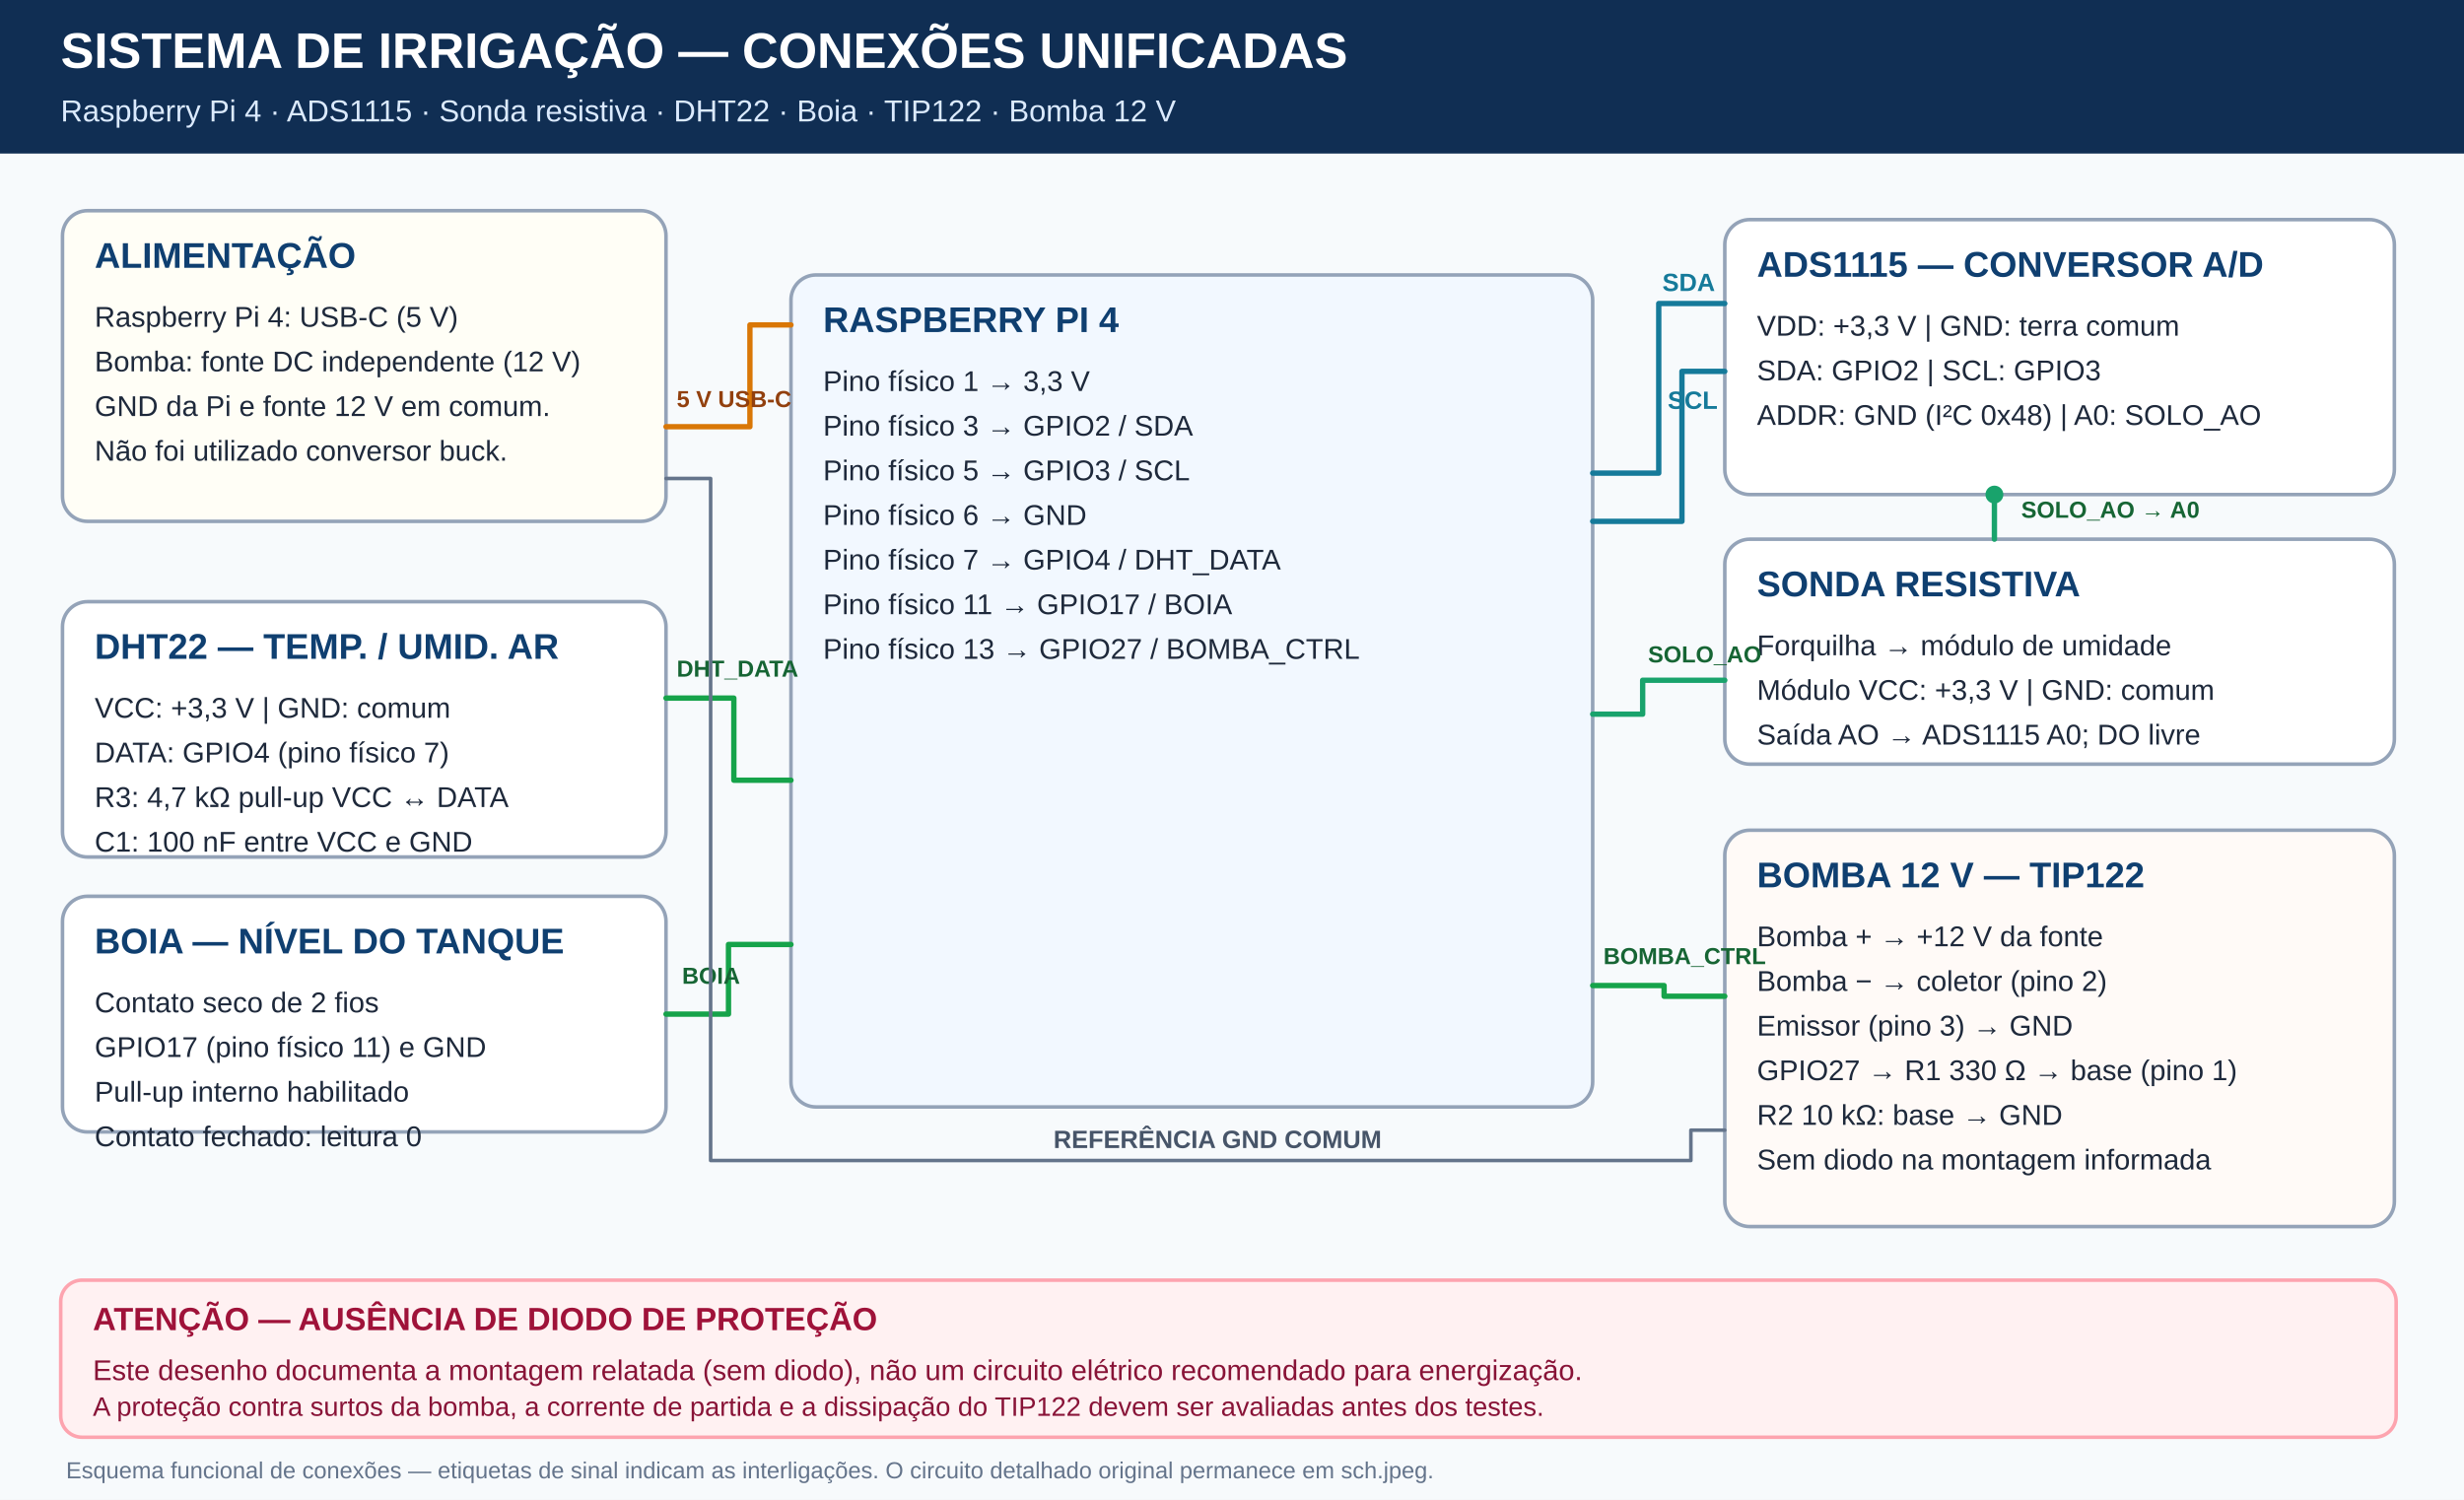
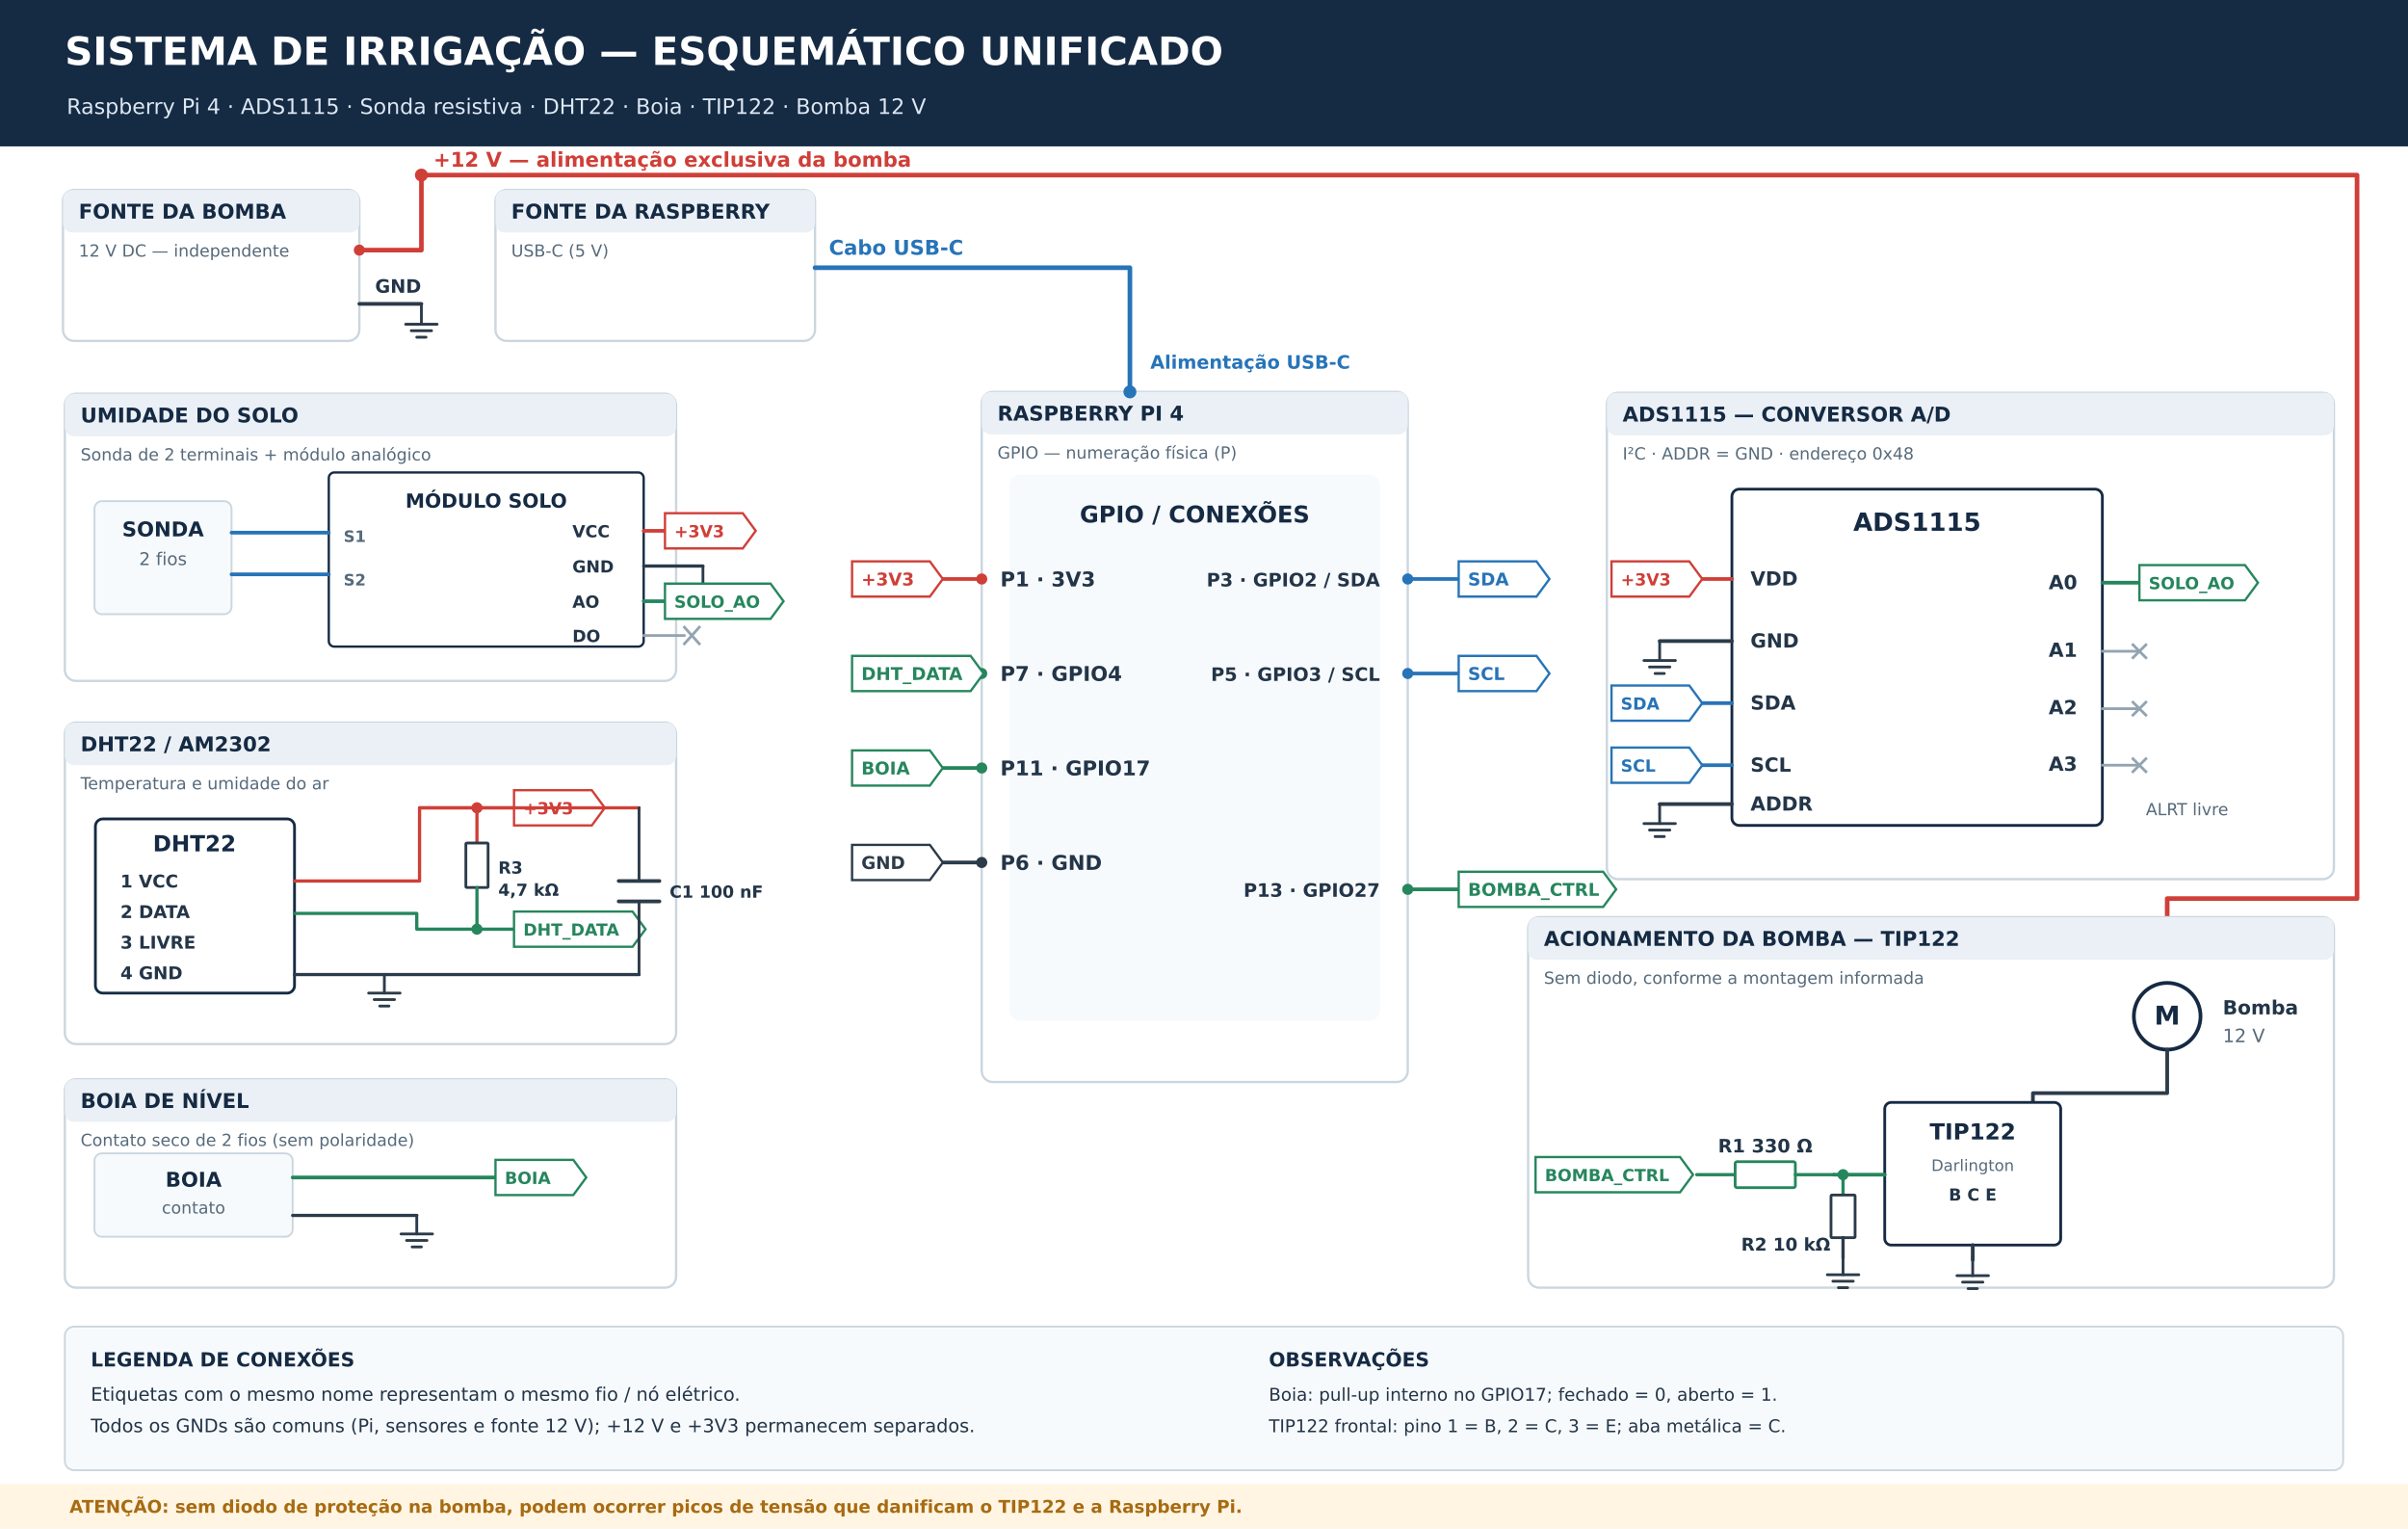
- <svg xmlns="http://www.w3.org/2000/svg" width="1380" height="840" viewBox="0 0 1380 840">
-   <rect width="1380" height="840" fill="#f7fafc" />
-   <rect x="0" y="0" width="1380" height="86" fill="#102e53" />
-   <text x="34" y="38" font-family="Arial,Helvetica,sans-serif" font-size="28" fill="#ffffff" font-weight="700" text-anchor="start">SISTEMA DE IRRIGAÇÃO — CONEXÕES UNIFICADAS</text>
-   <text x="34" y="68" font-family="Arial,Helvetica,sans-serif" font-size="17" fill="#dbeafe" font-weight="400" text-anchor="start">Raspberry Pi 4 · ADS1115 · Sonda resistiva · DHT22 · Boia · TIP122 · Bomba 12 V</text>
-   <rect x="35" y="118" width="338" height="174" rx="14" fill="#fffef6" stroke="#94a3b8" stroke-width="2" />
-   <text x="53" y="150" font-family="Arial,Helvetica,sans-serif" font-size="20" fill="#0f3f70" font-weight="700" text-anchor="start">ALIMENTAÇÃO</text>
-   <text x="53" y="183" font-family="Arial,Helvetica,sans-serif" font-size="16" fill="#1e293b" font-weight="400" text-anchor="start">Raspberry Pi 4: USB-C (5 V)</text>
-   <text x="53" y="208" font-family="Arial,Helvetica,sans-serif" font-size="16" fill="#1e293b" font-weight="400" text-anchor="start">Bomba: fonte DC independente (12 V)</text>
-   <text x="53" y="233" font-family="Arial,Helvetica,sans-serif" font-size="16" fill="#1e293b" font-weight="400" text-anchor="start">GND da Pi e fonte 12 V em comum.</text>
-   <text x="53" y="258" font-family="Arial,Helvetica,sans-serif" font-size="16" fill="#1e293b" font-weight="400" text-anchor="start">Não foi utilizado conversor buck.</text>
-   <rect x="443" y="154" width="449" height="466" rx="14" fill="#f2f8ff" stroke="#94a3b8" stroke-width="2" />
-   <text x="461" y="186" font-family="Arial,Helvetica,sans-serif" font-size="20" fill="#0f3f70" font-weight="700" text-anchor="start">RASPBERRY PI 4</text>
-   <text x="461" y="219" font-family="Arial,Helvetica,sans-serif" font-size="16" fill="#1e293b" font-weight="400" text-anchor="start">Pino físico 1     →  3,3 V</text>
-   <text x="461" y="244" font-family="Arial,Helvetica,sans-serif" font-size="16" fill="#1e293b" font-weight="400" text-anchor="start">Pino físico 3     →  GPIO2 / SDA</text>
-   <text x="461" y="269" font-family="Arial,Helvetica,sans-serif" font-size="16" fill="#1e293b" font-weight="400" text-anchor="start">Pino físico 5     →  GPIO3 / SCL</text>
-   <text x="461" y="294" font-family="Arial,Helvetica,sans-serif" font-size="16" fill="#1e293b" font-weight="400" text-anchor="start">Pino físico 6     →  GND</text>
-   <text x="461" y="319" font-family="Arial,Helvetica,sans-serif" font-size="16" fill="#1e293b" font-weight="400" text-anchor="start">Pino físico 7     →  GPIO4 / DHT_DATA</text>
-   <text x="461" y="344" font-family="Arial,Helvetica,sans-serif" font-size="16" fill="#1e293b" font-weight="400" text-anchor="start">Pino físico 11   →  GPIO17 / BOIA</text>
-   <text x="461" y="369" font-family="Arial,Helvetica,sans-serif" font-size="16" fill="#1e293b" font-weight="400" text-anchor="start">Pino físico 13   →  GPIO27 / BOMBA_CTRL</text>
-   <rect x="966" y="123" width="375" height="154" rx="14" fill="#ffffff" stroke="#94a3b8" stroke-width="2" />
-   <text x="984" y="155" font-family="Arial,Helvetica,sans-serif" font-size="20" fill="#0f3f70" font-weight="700" text-anchor="start">ADS1115 — CONVERSOR A/D</text>
-   <text x="984" y="188" font-family="Arial,Helvetica,sans-serif" font-size="16" fill="#1e293b" font-weight="400" text-anchor="start">VDD: +3,3 V   |   GND: terra comum</text>
-   <text x="984" y="213" font-family="Arial,Helvetica,sans-serif" font-size="16" fill="#1e293b" font-weight="400" text-anchor="start">SDA: GPIO2   |   SCL: GPIO3</text>
-   <text x="984" y="238" font-family="Arial,Helvetica,sans-serif" font-size="16" fill="#1e293b" font-weight="400" text-anchor="start">ADDR: GND (I²C 0x48)   |   A0: SOLO_AO</text>
-   <rect x="966" y="302" width="375" height="126" rx="14" fill="#ffffff" stroke="#94a3b8" stroke-width="2" />
-   <text x="984" y="334" font-family="Arial,Helvetica,sans-serif" font-size="20" fill="#0f3f70" font-weight="700" text-anchor="start">SONDA RESISTIVA</text>
-   <text x="984" y="367" font-family="Arial,Helvetica,sans-serif" font-size="16" fill="#1e293b" font-weight="400" text-anchor="start">Forquilha → módulo de umidade</text>
-   <text x="984" y="392" font-family="Arial,Helvetica,sans-serif" font-size="16" fill="#1e293b" font-weight="400" text-anchor="start">Módulo VCC: +3,3 V   |   GND: comum</text>
-   <text x="984" y="417" font-family="Arial,Helvetica,sans-serif" font-size="16" fill="#1e293b" font-weight="400" text-anchor="start">Saída AO → ADS1115 A0; DO livre</text>
-   <rect x="35" y="337" width="338" height="143" rx="14" fill="#ffffff" stroke="#94a3b8" stroke-width="2" />
-   <text x="53" y="369" font-family="Arial,Helvetica,sans-serif" font-size="20" fill="#0f3f70" font-weight="700" text-anchor="start">DHT22 — TEMP. / UMID. AR</text>
-   <text x="53" y="402" font-family="Arial,Helvetica,sans-serif" font-size="16" fill="#1e293b" font-weight="400" text-anchor="start">VCC: +3,3 V  |  GND: comum</text>
-   <text x="53" y="427" font-family="Arial,Helvetica,sans-serif" font-size="16" fill="#1e293b" font-weight="400" text-anchor="start">DATA: GPIO4 (pino físico 7)</text>
-   <text x="53" y="452" font-family="Arial,Helvetica,sans-serif" font-size="16" fill="#1e293b" font-weight="400" text-anchor="start">R3: 4,7 kΩ pull-up VCC ↔ DATA</text>
-   <text x="53" y="477" font-family="Arial,Helvetica,sans-serif" font-size="16" fill="#1e293b" font-weight="400" text-anchor="start">C1: 100 nF entre VCC e GND</text>
-   <rect x="35" y="502" width="338" height="132" rx="14" fill="#ffffff" stroke="#94a3b8" stroke-width="2" />
-   <text x="53" y="534" font-family="Arial,Helvetica,sans-serif" font-size="20" fill="#0f3f70" font-weight="700" text-anchor="start">BOIA — NÍVEL DO TANQUE</text>
-   <text x="53" y="567" font-family="Arial,Helvetica,sans-serif" font-size="16" fill="#1e293b" font-weight="400" text-anchor="start">Contato seco de 2 fios</text>
-   <text x="53" y="592" font-family="Arial,Helvetica,sans-serif" font-size="16" fill="#1e293b" font-weight="400" text-anchor="start">GPIO17 (pino físico 11) e GND</text>
-   <text x="53" y="617" font-family="Arial,Helvetica,sans-serif" font-size="16" fill="#1e293b" font-weight="400" text-anchor="start">Pull-up interno habilitado</text>
-   <text x="53" y="642" font-family="Arial,Helvetica,sans-serif" font-size="16" fill="#1e293b" font-weight="400" text-anchor="start">Contato fechado: leitura 0</text>
-   <rect x="966" y="465" width="375" height="222" rx="14" fill="#fffaf7" stroke="#94a3b8" stroke-width="2" />
-   <text x="984" y="497" font-family="Arial,Helvetica,sans-serif" font-size="20" fill="#0f3f70" font-weight="700" text-anchor="start">BOMBA 12 V — TIP122</text>
-   <text x="984" y="530" font-family="Arial,Helvetica,sans-serif" font-size="16" fill="#1e293b" font-weight="400" text-anchor="start">Bomba + → +12 V da fonte</text>
-   <text x="984" y="555" font-family="Arial,Helvetica,sans-serif" font-size="16" fill="#1e293b" font-weight="400" text-anchor="start">Bomba − → coletor (pino 2)</text>
-   <text x="984" y="580" font-family="Arial,Helvetica,sans-serif" font-size="16" fill="#1e293b" font-weight="400" text-anchor="start">Emissor (pino 3) → GND</text>
-   <text x="984" y="605" font-family="Arial,Helvetica,sans-serif" font-size="16" fill="#1e293b" font-weight="400" text-anchor="start">GPIO27 → R1 330 Ω → base (pino 1)</text>
-   <text x="984" y="630" font-family="Arial,Helvetica,sans-serif" font-size="16" fill="#1e293b" font-weight="400" text-anchor="start">R2 10 kΩ: base → GND</text>
-   <text x="984" y="655" font-family="Arial,Helvetica,sans-serif" font-size="16" fill="#1e293b" font-weight="400" text-anchor="start">Sem diodo na montagem informada</text>
-   <polyline points="892,265 929,265 929,170 966,170" fill="none" stroke="#157a9a" stroke-width="3" stroke-linecap="round" stroke-linejoin="round" />
-   <text x="931" y="163" font-family="Arial,Helvetica,sans-serif" font-size="14" fill="#157a9a" font-weight="700" text-anchor="start">SDA</text>
-   <polyline points="892,292 942,292 942,208 966,208" fill="none" stroke="#157a9a" stroke-width="3" stroke-linecap="round" stroke-linejoin="round" />
-   <text x="934" y="229" font-family="Arial,Helvetica,sans-serif" font-size="14" fill="#157a9a" font-weight="700" text-anchor="start">SCL</text>
-   <polyline points="966,381 920,381 920,400 892,400" fill="none" stroke="#19a36c" stroke-width="3" stroke-linecap="round" stroke-linejoin="round" />
-   <text x="923" y="371" font-family="Arial,Helvetica,sans-serif" font-size="13" fill="#166534" font-weight="700" text-anchor="start">SOLO_AO</text>
-   <polyline points="373,391 411,391 411,437 443,437" fill="none" stroke="#16a34a" stroke-width="3" stroke-linecap="round" stroke-linejoin="round" />
-   <text x="379" y="379" font-family="Arial,Helvetica,sans-serif" font-size="13" fill="#166534" font-weight="700" text-anchor="start">DHT_DATA</text>
-   <polyline points="373,568 408,568 408,529 443,529" fill="none" stroke="#16a34a" stroke-width="3" stroke-linecap="round" stroke-linejoin="round" />
-   <text x="382" y="551" font-family="Arial,Helvetica,sans-serif" font-size="13" fill="#166534" font-weight="700" text-anchor="start">BOIA</text>
-   <polyline points="892,552 932,552 932,558 966,558" fill="none" stroke="#16a34a" stroke-width="3" stroke-linecap="round" stroke-linejoin="round" />
-   <text x="898" y="540" font-family="Arial,Helvetica,sans-serif" font-size="13" fill="#166534" font-weight="700" text-anchor="start">BOMBA_CTRL</text>
-   <polyline points="373,239 420,239 420,182 443,182" fill="none" stroke="#d97706" stroke-width="3" stroke-linecap="round" stroke-linejoin="round" />
-   <text x="379" y="228" font-family="Arial,Helvetica,sans-serif" font-size="13" fill="#92400e" font-weight="700" text-anchor="start">5 V USB-C</text>
-   <polyline points="373,268 398,268 398,650 947,650 947,633 966,633" fill="none" stroke="#64748b" stroke-width="2" stroke-linecap="round" stroke-linejoin="round" />
-   <text x="590" y="643" font-family="Arial,Helvetica,sans-serif" font-size="14" fill="#475569" font-weight="700" text-anchor="start">REFERÊNCIA GND COMUM</text>
-   <polyline points="1117,302 1117,277" fill="none" stroke="#19a36c" stroke-width="3" stroke-linecap="round" stroke-linejoin="round" />
-   <circle cx="1117" cy="277" r="5" fill="#19a36c" />
-   <text x="1132" y="290" font-family="Arial,Helvetica,sans-serif" font-size="13" fill="#166534" font-weight="700" text-anchor="start">SOLO_AO → A0</text>
-   <rect x="34" y="717" width="1308" height="88" rx="12" fill="#fff1f2" stroke="#fda4af" stroke-width="2" />
-   <text x="52" y="745" font-family="Arial,Helvetica,sans-serif" font-size="18" fill="#9f1239" font-weight="700" text-anchor="start">ATENÇÃO — AUSÊNCIA DE DIODO DE PROTEÇÃO</text>
-   <text x="52" y="773" font-family="Arial,Helvetica,sans-serif" font-size="16" fill="#881337" font-weight="400" text-anchor="start">Este desenho documenta a montagem relatada (sem diodo), não um circuito elétrico recomendado para energização.</text>
-   <text x="52" y="793" font-family="Arial,Helvetica,sans-serif" font-size="15" fill="#881337" font-weight="400" text-anchor="start">A proteção contra surtos da bomba, a corrente de partida e a dissipação do TIP122 devem ser avaliadas antes dos testes.</text>
-   <text x="37" y="828" font-family="Arial,Helvetica,sans-serif" font-size="13" fill="#64748b" font-weight="400" text-anchor="start">Esquema funcional de conexões — etiquetas de sinal indicam as interligações. O circuito detalhado original permanece em sch.jpeg.</text>
+ <svg xmlns="http://www.w3.org/2000/svg" baseProfile="full" height="1650px" version="1.1" viewBox="0 0 2600 1650" width="2600px">
+   <defs />
+   <rect fill="#FFFFFF" height="1650" width="2600" x="0" y="0" />
+   <rect fill="#152A43" height="158" rx="0" ry="0" stroke="none" stroke-width="2" width="2600" x="0" y="0" />
+   <text fill="#FFFFFF" font-family="DejaVu Sans, Arial, sans-serif" font-size="42" font-weight="700" text-anchor="start" x="70" y="70">SISTEMA DE IRRIGAÇÃO — ESQUEMÁTICO UNIFICADO</text>
+   <text fill="#DCE7F2" font-family="DejaVu Sans, Arial, sans-serif" font-size="23" font-weight="400" text-anchor="start" x="72" y="123">Raspberry Pi 4  ·  ADS1115  ·  Sonda resistiva  ·  DHT22  ·  Boia  ·  TIP122  ·  Bomba 12 V</text>
+   <rect fill="#FFFFFF" height="163" rx="12" ry="12" stroke="#CBD6DF" stroke-width="2.5" width="320" x="68" y="205" />
+   <rect fill="#EAF0F5" height="46" rx="10" ry="10" stroke="none" stroke-width="2" width="320" x="68" y="205" />
+   <text fill="#152A43" font-family="DejaVu Sans, Arial, sans-serif" font-size="22" font-weight="700" text-anchor="start" x="85" y="236">FONTE DA BOMBA</text>
+   <text fill="#566A7B" font-family="DejaVu Sans, Arial, sans-serif" font-size="18" font-weight="400" text-anchor="start" x="85" y="277">12 V DC — independente</text>
+   <polyline fill="none" points="388,270 455,270 455,189 2545,189 2545,970 2340,970 2340,1060" stroke="#CF3F38" stroke-linecap="round" stroke-linejoin="round" stroke-width="5" />
+   <circle cx="388" cy="270" fill="#CF3F38" r="6" />
+   <circle cx="455" cy="189" fill="#CF3F38" r="7" />
+   <text fill="#CF3F38" font-family="DejaVu Sans, Arial, sans-serif" font-size="22" font-weight="700" text-anchor="start" x="468" y="180">+12 V — alimentação exclusiva da bomba</text>
+   <polyline fill="none" points="388,328 455,328" stroke="#2C3B49" stroke-linecap="round" stroke-linejoin="round" stroke-width="4" />
+   <polyline fill="none" points="455,330 455,350" stroke="#2C3B49" stroke-linecap="round" stroke-linejoin="round" stroke-width="3" />
+   <polyline fill="none" points="438,350 472,350" stroke="#2C3B49" stroke-linecap="round" stroke-linejoin="round" stroke-width="3" />
+   <polyline fill="none" points="444,357 466,357" stroke="#2C3B49" stroke-linecap="round" stroke-linejoin="round" stroke-width="3" />
+   <polyline fill="none" points="450,364 460,364" stroke="#2C3B49" stroke-linecap="round" stroke-linejoin="round" stroke-width="3" />
+   <text fill="#233548" font-family="DejaVu Sans, Arial, sans-serif" font-size="20" font-weight="600" text-anchor="start" x="405" y="316">GND</text>
+   <rect fill="#FFFFFF" height="163" rx="12" ry="12" stroke="#CBD6DF" stroke-width="2.5" width="345" x="535" y="205" />
+   <rect fill="#EAF0F5" height="46" rx="10" ry="10" stroke="none" stroke-width="2" width="345" x="535" y="205" />
+   <text fill="#152A43" font-family="DejaVu Sans, Arial, sans-serif" font-size="22" font-weight="700" text-anchor="start" x="552" y="236">FONTE DA RASPBERRY</text>
+   <text fill="#566A7B" font-family="DejaVu Sans, Arial, sans-serif" font-size="18" font-weight="400" text-anchor="start" x="552" y="277">USB-C (5 V)</text>
+   <polyline fill="none" points="880,289 1220,289 1220,423" stroke="#2774B8" stroke-linecap="round" stroke-linejoin="round" stroke-width="5" />
+   <text fill="#2774B8" font-family="DejaVu Sans, Arial, sans-serif" font-size="22" font-weight="700" text-anchor="start" x="895" y="275">Cabo USB-C</text>
+   <rect fill="#FFFFFF" height="745" rx="12" ry="12" stroke="#CBD6DF" stroke-width="2.5" width="460" x="1060" y="423" />
+   <rect fill="#EAF0F5" height="46" rx="10" ry="10" stroke="none" stroke-width="2" width="460" x="1060" y="423" />
+   <text fill="#152A43" font-family="DejaVu Sans, Arial, sans-serif" font-size="22" font-weight="700" text-anchor="start" x="1077" y="454">RASPBERRY PI 4</text>
+   <text fill="#566A7B" font-family="DejaVu Sans, Arial, sans-serif" font-size="18" font-weight="400" text-anchor="start" x="1077" y="495">GPIO — numeração física (P)</text>
+   <rect fill="#F7FAFC" height="590" rx="12" ry="12" stroke="none" stroke-width="2" width="400" x="1090" y="512" />
+   <text fill="#152A43" font-family="DejaVu Sans, Arial, sans-serif" font-size="25" font-weight="700" text-anchor="middle" x="1290" y="564">GPIO / CONEXÕES</text>
+   <circle cx="1060" cy="625" fill="#CF3F38" r="6" />
+   <polyline fill="none" points="1018,625 1060,625" stroke="#CF3F38" stroke-linecap="round" stroke-linejoin="round" stroke-width="4" />
+   <polygon fill="#FFFFFF" points="920,606 1004,606 1018,625 1004,644 920,644" stroke="#CF3F38" stroke-width="2.5" />
+   <text fill="#CF3F38" font-family="DejaVu Sans, Arial, sans-serif" font-size="19" font-weight="700" text-anchor="start" x="930" y="632">+3V3</text>
+   <text fill="#233548" font-family="DejaVu Sans, Arial, sans-serif" font-size="22" font-weight="700" text-anchor="start" x="1080" y="633">P1 · 3V3</text>
+   <circle cx="1060" cy="727" fill="#26865D" r="6" />
+   <polyline fill="none" points="1062,727 1060,727" stroke="#26865D" stroke-linecap="round" stroke-linejoin="round" stroke-width="4" />
+   <polygon fill="#FFFFFF" points="920,708 1048,708 1062,727 1048,746 920,746" stroke="#26865D" stroke-width="2.5" />
+   <text fill="#26865D" font-family="DejaVu Sans, Arial, sans-serif" font-size="19" font-weight="700" text-anchor="start" x="930" y="734">DHT_DATA</text>
+   <text fill="#233548" font-family="DejaVu Sans, Arial, sans-serif" font-size="22" font-weight="700" text-anchor="start" x="1080" y="735">P7 · GPIO4</text>
+   <circle cx="1060" cy="829" fill="#26865D" r="6" />
+   <polyline fill="none" points="1018,829 1060,829" stroke="#26865D" stroke-linecap="round" stroke-linejoin="round" stroke-width="4" />
+   <polygon fill="#FFFFFF" points="920,810 1004,810 1018,829 1004,848 920,848" stroke="#26865D" stroke-width="2.5" />
+   <text fill="#26865D" font-family="DejaVu Sans, Arial, sans-serif" font-size="19" font-weight="700" text-anchor="start" x="930" y="836">BOIA</text>
+   <text fill="#233548" font-family="DejaVu Sans, Arial, sans-serif" font-size="22" font-weight="700" text-anchor="start" x="1080" y="837">P11 · GPIO17</text>
+   <circle cx="1060" cy="931" fill="#2C3B49" r="6" />
+   <polyline fill="none" points="1018,931 1060,931" stroke="#2C3B49" stroke-linecap="round" stroke-linejoin="round" stroke-width="4" />
+   <polygon fill="#FFFFFF" points="920,912 1004,912 1018,931 1004,950 920,950" stroke="#2C3B49" stroke-width="2.5" />
+   <text fill="#2C3B49" font-family="DejaVu Sans, Arial, sans-serif" font-size="19" font-weight="700" text-anchor="start" x="930" y="938">GND</text>
+   <text fill="#233548" font-family="DejaVu Sans, Arial, sans-serif" font-size="22" font-weight="700" text-anchor="start" x="1080" y="939">P6 · GND</text>
+   <circle cx="1520" cy="625" fill="#2774B8" r="6" />
+   <polyline fill="none" points="1520,625 1575,625" stroke="#2774B8" stroke-linecap="round" stroke-linejoin="round" stroke-width="4" />
+   <polygon fill="#FFFFFF" points="1575,606 1659,606 1673,625 1659,644 1575,644" stroke="#2774B8" stroke-width="2.5" />
+   <text fill="#2774B8" font-family="DejaVu Sans, Arial, sans-serif" font-size="19" font-weight="700" text-anchor="start" x="1585" y="632">SDA</text>
+   <text fill="#233548" font-family="DejaVu Sans, Arial, sans-serif" font-size="20" font-weight="700" text-anchor="end" x="1490" y="633">P3 · GPIO2 / SDA</text>
+   <circle cx="1520" cy="727" fill="#2774B8" r="6" />
+   <polyline fill="none" points="1520,727 1575,727" stroke="#2774B8" stroke-linecap="round" stroke-linejoin="round" stroke-width="4" />
+   <polygon fill="#FFFFFF" points="1575,708 1659,708 1673,727 1659,746 1575,746" stroke="#2774B8" stroke-width="2.5" />
+   <text fill="#2774B8" font-family="DejaVu Sans, Arial, sans-serif" font-size="19" font-weight="700" text-anchor="start" x="1585" y="734">SCL</text>
+   <text fill="#233548" font-family="DejaVu Sans, Arial, sans-serif" font-size="20" font-weight="700" text-anchor="end" x="1490" y="735">P5 · GPIO3 / SCL</text>
+   <circle cx="1520" cy="960" fill="#26865D" r="6" />
+   <polyline fill="none" points="1520,960 1575,960" stroke="#26865D" stroke-linecap="round" stroke-linejoin="round" stroke-width="4" />
+   <polygon fill="#FFFFFF" points="1575,941 1731,941 1745,960 1731,979 1575,979" stroke="#26865D" stroke-width="2.5" />
+   <text fill="#26865D" font-family="DejaVu Sans, Arial, sans-serif" font-size="19" font-weight="700" text-anchor="start" x="1585" y="967">BOMBA_CTRL</text>
+   <text fill="#233548" font-family="DejaVu Sans, Arial, sans-serif" font-size="20" font-weight="700" text-anchor="end" x="1490" y="968">P13 · GPIO27</text>
+   <circle cx="1220" cy="423" fill="#2774B8" r="7" />
+   <text fill="#2774B8" font-family="DejaVu Sans, Arial, sans-serif" font-size="20" font-weight="600" text-anchor="start" x="1242" y="398">Alimentação USB-C</text>
+   <rect fill="#FFFFFF" height="310" rx="12" ry="12" stroke="#CBD6DF" stroke-width="2.5" width="660" x="70" y="425" />
+   <rect fill="#EAF0F5" height="46" rx="10" ry="10" stroke="none" stroke-width="2" width="660" x="70" y="425" />
+   <text fill="#152A43" font-family="DejaVu Sans, Arial, sans-serif" font-size="22" font-weight="700" text-anchor="start" x="87" y="456">UMIDADE DO SOLO</text>
+   <text fill="#566A7B" font-family="DejaVu Sans, Arial, sans-serif" font-size="18" font-weight="400" text-anchor="start" x="87" y="497">Sonda de 2 terminais + módulo analógico</text>
+   <rect fill="#F7FAFC" height="122" rx="8" ry="8" stroke="#CBD6DF" stroke-width="2" width="148" x="102" y="541" />
+   <text fill="#152A43" font-family="DejaVu Sans, Arial, sans-serif" font-size="22" font-weight="700" text-anchor="middle" x="176" y="579">SONDA</text>
+   <text fill="#566A7B" font-family="DejaVu Sans, Arial, sans-serif" font-size="19" font-weight="400" text-anchor="middle" x="176" y="610">2 fios</text>
+   <rect fill="#FFFFFF" height="188" rx="6" ry="6" stroke="#152A43" stroke-width="2.5" width="340" x="355" y="510" />
+   <text fill="#152A43" font-family="DejaVu Sans, Arial, sans-serif" font-size="21" font-weight="700" text-anchor="middle" x="525" y="548">MÓDULO SOLO</text>
+   <text fill="#566A7B" font-family="DejaVu Sans, Arial, sans-serif" font-size="17" font-weight="700" text-anchor="start" x="371" y="585">S1</text>
+   <text fill="#566A7B" font-family="DejaVu Sans, Arial, sans-serif" font-size="17" font-weight="700" text-anchor="start" x="371" y="632">S2</text>
+   <text fill="#233548" font-family="DejaVu Sans, Arial, sans-serif" font-size="18" font-weight="700" text-anchor="start" x="618" y="580">VCC</text>
+   <text fill="#233548" font-family="DejaVu Sans, Arial, sans-serif" font-size="18" font-weight="700" text-anchor="start" x="618" y="618">GND</text>
+   <text fill="#233548" font-family="DejaVu Sans, Arial, sans-serif" font-size="18" font-weight="700" text-anchor="start" x="618" y="656">AO</text>
+   <text fill="#233548" font-family="DejaVu Sans, Arial, sans-serif" font-size="18" font-weight="700" text-anchor="start" x="618" y="693">DO</text>
+   <polyline fill="none" points="250,575 355,575" stroke="#2774B8" stroke-linecap="round" stroke-linejoin="round" stroke-width="4" />
+   <polyline fill="none" points="250,620 355,620" stroke="#2774B8" stroke-linecap="round" stroke-linejoin="round" stroke-width="4" />
+   <polyline fill="none" points="695,573 718,573" stroke="#CF3F38" stroke-linecap="round" stroke-linejoin="round" stroke-width="4" />
+   <polygon fill="#FFFFFF" points="718,554 802,554 816,573 802,592 718,592" stroke="#CF3F38" stroke-width="2.5" />
+   <text fill="#CF3F38" font-family="DejaVu Sans, Arial, sans-serif" font-size="18" font-weight="700" text-anchor="start" x="728" y="580">+3V3</text>
+   <polyline fill="none" points="695,611 759,611" stroke="#2C3B49" stroke-linecap="round" stroke-linejoin="round" stroke-width="3.5" />
+   <polyline fill="none" points="759,612 759,632" stroke="#2C3B49" stroke-linecap="round" stroke-linejoin="round" stroke-width="3" />
+   <polyline fill="none" points="742,632 776,632" stroke="#2C3B49" stroke-linecap="round" stroke-linejoin="round" stroke-width="3" />
+   <polyline fill="none" points="748,639 770,639" stroke="#2C3B49" stroke-linecap="round" stroke-linejoin="round" stroke-width="3" />
+   <polyline fill="none" points="754,646 764,646" stroke="#2C3B49" stroke-linecap="round" stroke-linejoin="round" stroke-width="3" />
+   <polyline fill="none" points="695,649 718,649" stroke="#26865D" stroke-linecap="round" stroke-linejoin="round" stroke-width="4" />
+   <polygon fill="#FFFFFF" points="718,630 832,630 846,649 832,668 718,668" stroke="#26865D" stroke-width="2.5" />
+   <text fill="#26865D" font-family="DejaVu Sans, Arial, sans-serif" font-size="18" font-weight="700" text-anchor="start" x="728" y="656">SOLO_AO</text>
+   <polyline fill="none" points="695,686 739,686" stroke="#93A4B1" stroke-linecap="round" stroke-linejoin="round" stroke-width="3" />
+   <line stroke="#93A4B1" stroke-width="3" x1="738" x2="756" y1="676" y2="696" />
+   <line stroke="#93A4B1" stroke-width="3" x1="738" x2="756" y1="696" y2="676" />
+   <rect fill="#FFFFFF" height="347" rx="12" ry="12" stroke="#CBD6DF" stroke-width="2.5" width="660" x="70" y="780" />
+   <rect fill="#EAF0F5" height="46" rx="10" ry="10" stroke="none" stroke-width="2" width="660" x="70" y="780" />
+   <text fill="#152A43" font-family="DejaVu Sans, Arial, sans-serif" font-size="22" font-weight="700" text-anchor="start" x="87" y="811">DHT22 / AM2302</text>
+   <text fill="#566A7B" font-family="DejaVu Sans, Arial, sans-serif" font-size="18" font-weight="400" text-anchor="start" x="87" y="852">Temperatura e umidade do ar</text>
+   <rect fill="#FFFFFF" height="188" rx="8" ry="8" stroke="#152A43" stroke-width="3" width="215" x="103" y="884" />
+   <text fill="#152A43" font-family="DejaVu Sans, Arial, sans-serif" font-size="24" font-weight="700" text-anchor="middle" x="210" y="919">DHT22</text>
+   <text fill="#233548" font-family="DejaVu Sans, Arial, sans-serif" font-size="19" font-weight="600" text-anchor="start" x="130" y="958">1  VCC</text>
+   <text fill="#233548" font-family="DejaVu Sans, Arial, sans-serif" font-size="19" font-weight="600" text-anchor="start" x="130" y="991">2  DATA</text>
+   <text fill="#233548" font-family="DejaVu Sans, Arial, sans-serif" font-size="19" font-weight="600" text-anchor="start" x="130" y="1024">3  LIVRE</text>
+   <text fill="#233548" font-family="DejaVu Sans, Arial, sans-serif" font-size="19" font-weight="600" text-anchor="start" x="130" y="1057">4  GND</text>
+   <polyline fill="none" points="318,951 453,951 453,872 555,872" stroke="#CF3F38" stroke-linecap="round" stroke-linejoin="round" stroke-width="3.5" />
+   <polygon fill="#FFFFFF" points="555,853 639,853 653,872 639,891 555,891" stroke="#CF3F38" stroke-width="2.5" />
+   <text fill="#CF3F38" font-family="DejaVu Sans, Arial, sans-serif" font-size="18" font-weight="700" text-anchor="start" x="565" y="879">+3V3</text>
+   <polyline fill="none" points="318,986 450,986 450,1003 555,1003" stroke="#26865D" stroke-linecap="round" stroke-linejoin="round" stroke-width="3.5" />
+   <polygon fill="#FFFFFF" points="555,984 683,984 697,1003 683,1022 555,1022" stroke="#26865D" stroke-width="2.5" />
+   <text fill="#26865D" font-family="DejaVu Sans, Arial, sans-serif" font-size="18" font-weight="700" text-anchor="start" x="565" y="1010">DHT_DATA</text>
+   <polyline fill="none" points="318,1052 415,1052" stroke="#2C3B49" stroke-linecap="round" stroke-linejoin="round" stroke-width="3.5" />
+   <polyline fill="none" points="415,1052 415,1072" stroke="#2C3B49" stroke-linecap="round" stroke-linejoin="round" stroke-width="3" />
+   <polyline fill="none" points="398,1072 432,1072" stroke="#2C3B49" stroke-linecap="round" stroke-linejoin="round" stroke-width="3" />
+   <polyline fill="none" points="404,1079 426,1079" stroke="#2C3B49" stroke-linecap="round" stroke-linejoin="round" stroke-width="3" />
+   <polyline fill="none" points="410,1086 420,1086" stroke="#2C3B49" stroke-linecap="round" stroke-linejoin="round" stroke-width="3" />
+   <polyline fill="none" points="515,872 515,910" stroke="#CF3F38" stroke-linecap="round" stroke-linejoin="round" stroke-width="3.5" />
+   <rect fill="#FFFFFF" height="48" rx="1" ry="1" stroke="#2C3B49" stroke-width="3" width="24" x="503" y="910" />
+   <polyline fill="none" points="515,958 515,1003" stroke="#26865D" stroke-linecap="round" stroke-linejoin="round" stroke-width="3.5" />
+   <circle cx="515" cy="872" fill="#CF3F38" r="6" />
+   <circle cx="515" cy="1003" fill="#26865D" r="6" />
+   <text fill="#233548" font-family="DejaVu Sans, Arial, sans-serif" font-size="18" font-weight="700" text-anchor="start" x="538" y="943">R3</text>
+   <text fill="#233548" font-family="DejaVu Sans, Arial, sans-serif" font-size="18" font-weight="600" text-anchor="start" x="538" y="967">4,7 kΩ</text>
+   <polyline fill="none" points="453,872 690,872" stroke="#CF3F38" stroke-linecap="round" stroke-linejoin="round" stroke-width="3.5" />
+   <polyline fill="none" points="690,872 690,951.0" stroke="#2C3B49" stroke-linecap="round" stroke-linejoin="round" stroke-width="3" />
+   <polyline fill="none" points="668,951.0 712,951.0" stroke="#2C3B49" stroke-linecap="round" stroke-linejoin="round" stroke-width="4" />
+   <polyline fill="none" points="668,973.0 712,973.0" stroke="#2C3B49" stroke-linecap="round" stroke-linejoin="round" stroke-width="4" />
+   <polyline fill="none" points="690,973.0 690,1052" stroke="#2C3B49" stroke-linecap="round" stroke-linejoin="round" stroke-width="3" />
+   <text fill="#233548" font-family="DejaVu Sans, Arial, sans-serif" font-size="18" font-weight="600" text-anchor="start" x="723" y="969.0">C1 100 nF</text>
+   <polyline fill="none" points="415,1052 690,1052" stroke="#2C3B49" stroke-linecap="round" stroke-linejoin="round" stroke-width="3.5" />
+   <rect fill="#FFFFFF" height="225" rx="12" ry="12" stroke="#CBD6DF" stroke-width="2.5" width="660" x="70" y="1165" />
+   <rect fill="#EAF0F5" height="46" rx="10" ry="10" stroke="none" stroke-width="2" width="660" x="70" y="1165" />
+   <text fill="#152A43" font-family="DejaVu Sans, Arial, sans-serif" font-size="22" font-weight="700" text-anchor="start" x="87" y="1196">BOIA DE NÍVEL</text>
+   <text fill="#566A7B" font-family="DejaVu Sans, Arial, sans-serif" font-size="18" font-weight="400" text-anchor="start" x="87" y="1237">Contato seco de 2 fios (sem polaridade)</text>
+   <rect fill="#F7FAFC" height="90" rx="8" ry="8" stroke="#CBD6DF" stroke-width="2" width="214" x="102" y="1245" />
+   <text fill="#152A43" font-family="DejaVu Sans, Arial, sans-serif" font-size="22" font-weight="700" text-anchor="middle" x="209" y="1281">BOIA</text>
+   <text fill="#566A7B" font-family="DejaVu Sans, Arial, sans-serif" font-size="18" font-weight="400" text-anchor="middle" x="209" y="1310">contato</text>
+   <polyline fill="none" points="316,1271 535,1271" stroke="#26865D" stroke-linecap="round" stroke-linejoin="round" stroke-width="4" />
+   <polygon fill="#FFFFFF" points="535,1252 619,1252 633,1271 619,1290 535,1290" stroke="#26865D" stroke-width="2.5" />
+   <text fill="#26865D" font-family="DejaVu Sans, Arial, sans-serif" font-size="18" font-weight="700" text-anchor="start" x="545" y="1278">BOIA</text>
+   <polyline fill="none" points="316,1312 450,1312" stroke="#2C3B49" stroke-linecap="round" stroke-linejoin="round" stroke-width="3.5" />
+   <polyline fill="none" points="450,1312 450,1332" stroke="#2C3B49" stroke-linecap="round" stroke-linejoin="round" stroke-width="3" />
+   <polyline fill="none" points="433,1332 467,1332" stroke="#2C3B49" stroke-linecap="round" stroke-linejoin="round" stroke-width="3" />
+   <polyline fill="none" points="439,1339 461,1339" stroke="#2C3B49" stroke-linecap="round" stroke-linejoin="round" stroke-width="3" />
+   <polyline fill="none" points="445,1346 455,1346" stroke="#2C3B49" stroke-linecap="round" stroke-linejoin="round" stroke-width="3" />
+   <rect fill="#FFFFFF" height="525" rx="12" ry="12" stroke="#CBD6DF" stroke-width="2.5" width="785" x="1735" y="424" />
+   <rect fill="#EAF0F5" height="46" rx="10" ry="10" stroke="none" stroke-width="2" width="785" x="1735" y="424" />
+   <text fill="#152A43" font-family="DejaVu Sans, Arial, sans-serif" font-size="22" font-weight="700" text-anchor="start" x="1752" y="455">ADS1115 — CONVERSOR A/D</text>
+   <text fill="#566A7B" font-family="DejaVu Sans, Arial, sans-serif" font-size="18" font-weight="400" text-anchor="start" x="1752" y="496">I²C  ·  ADDR = GND  ·  endereço 0x48</text>
+   <rect fill="#FFFFFF" height="363" rx="8" ry="8" stroke="#152A43" stroke-width="3" width="400" x="1870" y="528" />
+   <text fill="#152A43" font-family="DejaVu Sans, Arial, sans-serif" font-size="27" font-weight="700" text-anchor="middle" x="2070" y="573">ADS1115</text>
+   <text fill="#233548" font-family="DejaVu Sans, Arial, sans-serif" font-size="21" font-weight="700" text-anchor="start" x="1890" y="632">VDD</text>
+   <polyline fill="none" points="1870,625 1792,625" stroke="#CF3F38" stroke-linecap="round" stroke-linejoin="round" stroke-width="4" />
+   <polygon fill="#FFFFFF" points="1740,606 1824,606 1838,625 1824,644 1740,644" stroke="#CF3F38" stroke-width="2.5" />
+   <text fill="#CF3F38" font-family="DejaVu Sans, Arial, sans-serif" font-size="18" font-weight="700" text-anchor="start" x="1750" y="632">+3V3</text>
+   <text fill="#233548" font-family="DejaVu Sans, Arial, sans-serif" font-size="21" font-weight="700" text-anchor="start" x="1890" y="699">GND</text>
+   <polyline fill="none" points="1870,692 1792,692" stroke="#2C3B49" stroke-linecap="round" stroke-linejoin="round" stroke-width="4" />
+   <polyline fill="none" points="1792,693 1792,713" stroke="#2C3B49" stroke-linecap="round" stroke-linejoin="round" stroke-width="3" />
+   <polyline fill="none" points="1775,713 1809,713" stroke="#2C3B49" stroke-linecap="round" stroke-linejoin="round" stroke-width="3" />
+   <polyline fill="none" points="1781,720 1803,720" stroke="#2C3B49" stroke-linecap="round" stroke-linejoin="round" stroke-width="3" />
+   <polyline fill="none" points="1787,727 1797,727" stroke="#2C3B49" stroke-linecap="round" stroke-linejoin="round" stroke-width="3" />
+   <text fill="#233548" font-family="DejaVu Sans, Arial, sans-serif" font-size="21" font-weight="700" text-anchor="start" x="1890" y="766">SDA</text>
+   <polyline fill="none" points="1870,759 1792,759" stroke="#2774B8" stroke-linecap="round" stroke-linejoin="round" stroke-width="4" />
+   <polygon fill="#FFFFFF" points="1740,740 1824,740 1838,759 1824,778 1740,778" stroke="#2774B8" stroke-width="2.5" />
+   <text fill="#2774B8" font-family="DejaVu Sans, Arial, sans-serif" font-size="18" font-weight="700" text-anchor="start" x="1750" y="766">SDA</text>
+   <text fill="#233548" font-family="DejaVu Sans, Arial, sans-serif" font-size="21" font-weight="700" text-anchor="start" x="1890" y="833">SCL</text>
+   <polyline fill="none" points="1870,826 1792,826" stroke="#2774B8" stroke-linecap="round" stroke-linejoin="round" stroke-width="4" />
+   <polygon fill="#FFFFFF" points="1740,807 1824,807 1838,826 1824,845 1740,845" stroke="#2774B8" stroke-width="2.5" />
+   <text fill="#2774B8" font-family="DejaVu Sans, Arial, sans-serif" font-size="18" font-weight="700" text-anchor="start" x="1750" y="833">SCL</text>
+   <text fill="#233548" font-family="DejaVu Sans, Arial, sans-serif" font-size="21" font-weight="700" text-anchor="start" x="1890" y="875">ADDR</text>
+   <polyline fill="none" points="1870,868 1792,868" stroke="#2C3B49" stroke-linecap="round" stroke-linejoin="round" stroke-width="4" />
+   <polyline fill="none" points="1792,869 1792,889" stroke="#2C3B49" stroke-linecap="round" stroke-linejoin="round" stroke-width="3" />
+   <polyline fill="none" points="1775,889 1809,889" stroke="#2C3B49" stroke-linecap="round" stroke-linejoin="round" stroke-width="3" />
+   <polyline fill="none" points="1781,896 1803,896" stroke="#2C3B49" stroke-linecap="round" stroke-linejoin="round" stroke-width="3" />
+   <polyline fill="none" points="1787,903 1797,903" stroke="#2C3B49" stroke-linecap="round" stroke-linejoin="round" stroke-width="3" />
+   <polyline fill="none" points="2270,629 2310,629" stroke="#26865D" stroke-linecap="round" stroke-linejoin="round" stroke-width="4" />
+   <polygon fill="#FFFFFF" points="2310,610 2424,610 2438,629 2424,648 2310,648" stroke="#26865D" stroke-width="2.5" />
+   <text fill="#26865D" font-family="DejaVu Sans, Arial, sans-serif" font-size="18" font-weight="700" text-anchor="start" x="2320" y="636">SOLO_AO</text>
+   <text fill="#233548" font-family="DejaVu Sans, Arial, sans-serif" font-size="21" font-weight="700" text-anchor="start" x="2212" y="636">A0</text>
+   <text fill="#233548" font-family="DejaVu Sans, Arial, sans-serif" font-size="21" font-weight="700" text-anchor="start" x="2212" y="709">A1</text>
+   <polyline fill="none" points="2270,703 2310,703" stroke="#93A4B1" stroke-linecap="round" stroke-linejoin="round" stroke-width="3" />
+   <line stroke="#93A4B1" stroke-width="3" x1="2302" x2="2318" y1="695" y2="711" />
+   <line stroke="#93A4B1" stroke-width="3" x1="2302" x2="2318" y1="711" y2="695" />
+   <text fill="#233548" font-family="DejaVu Sans, Arial, sans-serif" font-size="21" font-weight="700" text-anchor="start" x="2212" y="771">A2</text>
+   <polyline fill="none" points="2270,765 2310,765" stroke="#93A4B1" stroke-linecap="round" stroke-linejoin="round" stroke-width="3" />
+   <line stroke="#93A4B1" stroke-width="3" x1="2302" x2="2318" y1="757" y2="773" />
+   <line stroke="#93A4B1" stroke-width="3" x1="2302" x2="2318" y1="773" y2="757" />
+   <text fill="#233548" font-family="DejaVu Sans, Arial, sans-serif" font-size="21" font-weight="700" text-anchor="start" x="2212" y="832">A3</text>
+   <polyline fill="none" points="2270,826 2310,826" stroke="#93A4B1" stroke-linecap="round" stroke-linejoin="round" stroke-width="3" />
+   <line stroke="#93A4B1" stroke-width="3" x1="2302" x2="2318" y1="818" y2="834" />
+   <line stroke="#93A4B1" stroke-width="3" x1="2302" x2="2318" y1="834" y2="818" />
+   <text fill="#566A7B" font-family="DejaVu Sans, Arial, sans-serif" font-size="18" font-weight="400" text-anchor="start" x="2317" y="880">ALRT livre</text>
+   <rect fill="#FFFFFF" height="400" rx="12" ry="12" stroke="#CBD6DF" stroke-width="2.5" width="870" x="1650" y="990" />
+   <rect fill="#EAF0F5" height="46" rx="10" ry="10" stroke="none" stroke-width="2" width="870" x="1650" y="990" />
+   <text fill="#152A43" font-family="DejaVu Sans, Arial, sans-serif" font-size="22" font-weight="700" text-anchor="start" x="1667" y="1021">ACIONAMENTO DA BOMBA — TIP122</text>
+   <text fill="#566A7B" font-family="DejaVu Sans, Arial, sans-serif" font-size="18" font-weight="400" text-anchor="start" x="1667" y="1062">Sem diodo, conforme a montagem informada</text>
+   <circle cx="2340" cy="1097" fill="white" r="36" stroke="#152A43" stroke-width="4" />
+   <text fill="#152A43" font-family="DejaVu Sans, Arial, sans-serif" font-size="28" font-weight="700" text-anchor="middle" x="2340" y="1106">M</text>
+   <text fill="#233548" font-family="DejaVu Sans, Arial, sans-serif" font-size="21" font-weight="700" text-anchor="start" x="2400" y="1095">Bomba</text>
+   <text fill="#566A7B" font-family="DejaVu Sans, Arial, sans-serif" font-size="20" font-weight="400" text-anchor="start" x="2400" y="1125">12 V</text>
+   <polyline fill="none" points="2340,1133 2340,1180 2195,1180 2195,1190" stroke="#2C3B49" stroke-linecap="round" stroke-linejoin="round" stroke-width="4" />
+   <rect fill="#FFFFFF" height="154" rx="7" ry="7" stroke="#152A43" stroke-width="3" width="190" x="2035" y="1190" />
+   <text fill="#152A43" font-family="DejaVu Sans, Arial, sans-serif" font-size="24" font-weight="700" text-anchor="middle" x="2130" y="1230">TIP122</text>
+   <text fill="#566A7B" font-family="DejaVu Sans, Arial, sans-serif" font-size="17" font-weight="400" text-anchor="middle" x="2130" y="1264">Darlington</text>
+   <text fill="#233548" font-family="DejaVu Sans, Arial, sans-serif" font-size="18" font-weight="700" text-anchor="middle" x="2130" y="1296">B    C    E</text>
+   <polyline fill="none" points="2035,1268 1980,1268" stroke="#26865D" stroke-linecap="round" stroke-linejoin="round" stroke-width="4" />
+   <polyline fill="none" points="2130,1344 2130,1360" stroke="#2C3B49" stroke-linecap="round" stroke-linejoin="round" stroke-width="4" />
+   <polyline fill="none" points="2130,1357 2130,1377" stroke="#2C3B49" stroke-linecap="round" stroke-linejoin="round" stroke-width="3" />
+   <polyline fill="none" points="2113,1377 2147,1377" stroke="#2C3B49" stroke-linecap="round" stroke-linejoin="round" stroke-width="3" />
+   <polyline fill="none" points="2119,1384 2141,1384" stroke="#2C3B49" stroke-linecap="round" stroke-linejoin="round" stroke-width="3" />
+   <polyline fill="none" points="2125,1391 2135,1391" stroke="#2C3B49" stroke-linecap="round" stroke-linejoin="round" stroke-width="3" />
+   <polygon fill="#FFFFFF" points="1658,1249 1814,1249 1828,1268 1814,1287 1658,1287" stroke="#26865D" stroke-width="2.5" />
+   <text fill="#26865D" font-family="DejaVu Sans, Arial, sans-serif" font-size="18" font-weight="700" text-anchor="start" x="1668" y="1275">BOMBA_CTRL</text>
+   <polyline fill="none" points="1832,1268 1873.5,1268" stroke="#26865D" stroke-linecap="round" stroke-linejoin="round" stroke-width="3.5" />
+   <rect fill="#FFFFFF" height="28" rx="2" ry="2" stroke="#26865D" stroke-width="3" width="65" x="1873.5" y="1254" />
+   <polyline fill="none" points="1938.5,1268 1980,1268" stroke="#26865D" stroke-linecap="round" stroke-linejoin="round" stroke-width="3.5" />
+   <text fill="#233548" font-family="DejaVu Sans, Arial, sans-serif" font-size="20" font-weight="600" text-anchor="middle" x="1906.0" y="1244">R1 330 Ω</text>
+   <polyline fill="none" points="1990,1268 1990,1290" stroke="#26865D" stroke-linecap="round" stroke-linejoin="round" stroke-width="3.5" />
+   <rect fill="#FFFFFF" height="46" rx="1" ry="1" stroke="#2C3B49" stroke-width="3" width="26" x="1977" y="1290" />
+   <polyline fill="none" points="1990,1336 1990,1358" stroke="#2C3B49" stroke-linecap="round" stroke-linejoin="round" stroke-width="3.5" />
+   <polyline fill="none" points="1990,1356 1990,1376" stroke="#2C3B49" stroke-linecap="round" stroke-linejoin="round" stroke-width="3" />
+   <polyline fill="none" points="1973,1376 2007,1376" stroke="#2C3B49" stroke-linecap="round" stroke-linejoin="round" stroke-width="3" />
+   <polyline fill="none" points="1979,1383 2001,1383" stroke="#2C3B49" stroke-linecap="round" stroke-linejoin="round" stroke-width="3" />
+   <polyline fill="none" points="1985,1390 1995,1390" stroke="#2C3B49" stroke-linecap="round" stroke-linejoin="round" stroke-width="3" />
+   <circle cx="1990" cy="1268" fill="#26865D" r="6" />
+   <text fill="#233548" font-family="DejaVu Sans, Arial, sans-serif" font-size="19" font-weight="700" text-anchor="start" x="1880" y="1350">R2 10 kΩ</text>
+   <rect fill="#F7FAFC" height="155" rx="10" ry="10" stroke="#CBD6DF" stroke-width="2" width="2460" x="70" y="1432" />
+   <text fill="#152A43" font-family="DejaVu Sans, Arial, sans-serif" font-size="21" font-weight="700" text-anchor="start" x="98" y="1475">LEGENDA DE CONEXÕES</text>
+   <text fill="#233548" font-family="DejaVu Sans, Arial, sans-serif" font-size="20" font-weight="400" text-anchor="start" x="98" y="1512">Etiquetas com o mesmo nome representam o mesmo fio / nó elétrico.</text>
+   <text fill="#233548" font-family="DejaVu Sans, Arial, sans-serif" font-size="20" font-weight="400" text-anchor="start" x="98" y="1546">Todos os GNDs são comuns (Pi, sensores e fonte 12 V); +12 V e +3V3 permanecem separados.</text>
+   <text fill="#152A43" font-family="DejaVu Sans, Arial, sans-serif" font-size="21" font-weight="700" text-anchor="start" x="1370" y="1475">OBSERVAÇÕES</text>
+   <text fill="#233548" font-family="DejaVu Sans, Arial, sans-serif" font-size="19" font-weight="400" text-anchor="start" x="1370" y="1512">Boia: pull-up interno no GPIO17; fechado = 0, aberto = 1.</text>
+   <text fill="#233548" font-family="DejaVu Sans, Arial, sans-serif" font-size="19" font-weight="400" text-anchor="start" x="1370" y="1546">TIP122 frontal: pino 1 = B, 2 = C, 3 = E; aba metálica = C.</text>
+   <rect fill="#FFF5E2" height="48" rx="0" ry="0" stroke="none" stroke-width="2" width="2600" x="0" y="1602" />
+   <text fill="#A76B12" font-family="DejaVu Sans, Arial, sans-serif" font-size="19" font-weight="700" text-anchor="start" x="75" y="1633">ATENÇÃO: sem diodo de proteção na bomba, podem ocorrer picos de tensão que danificam o TIP122 e a Raspberry Pi.</text>
</svg>
